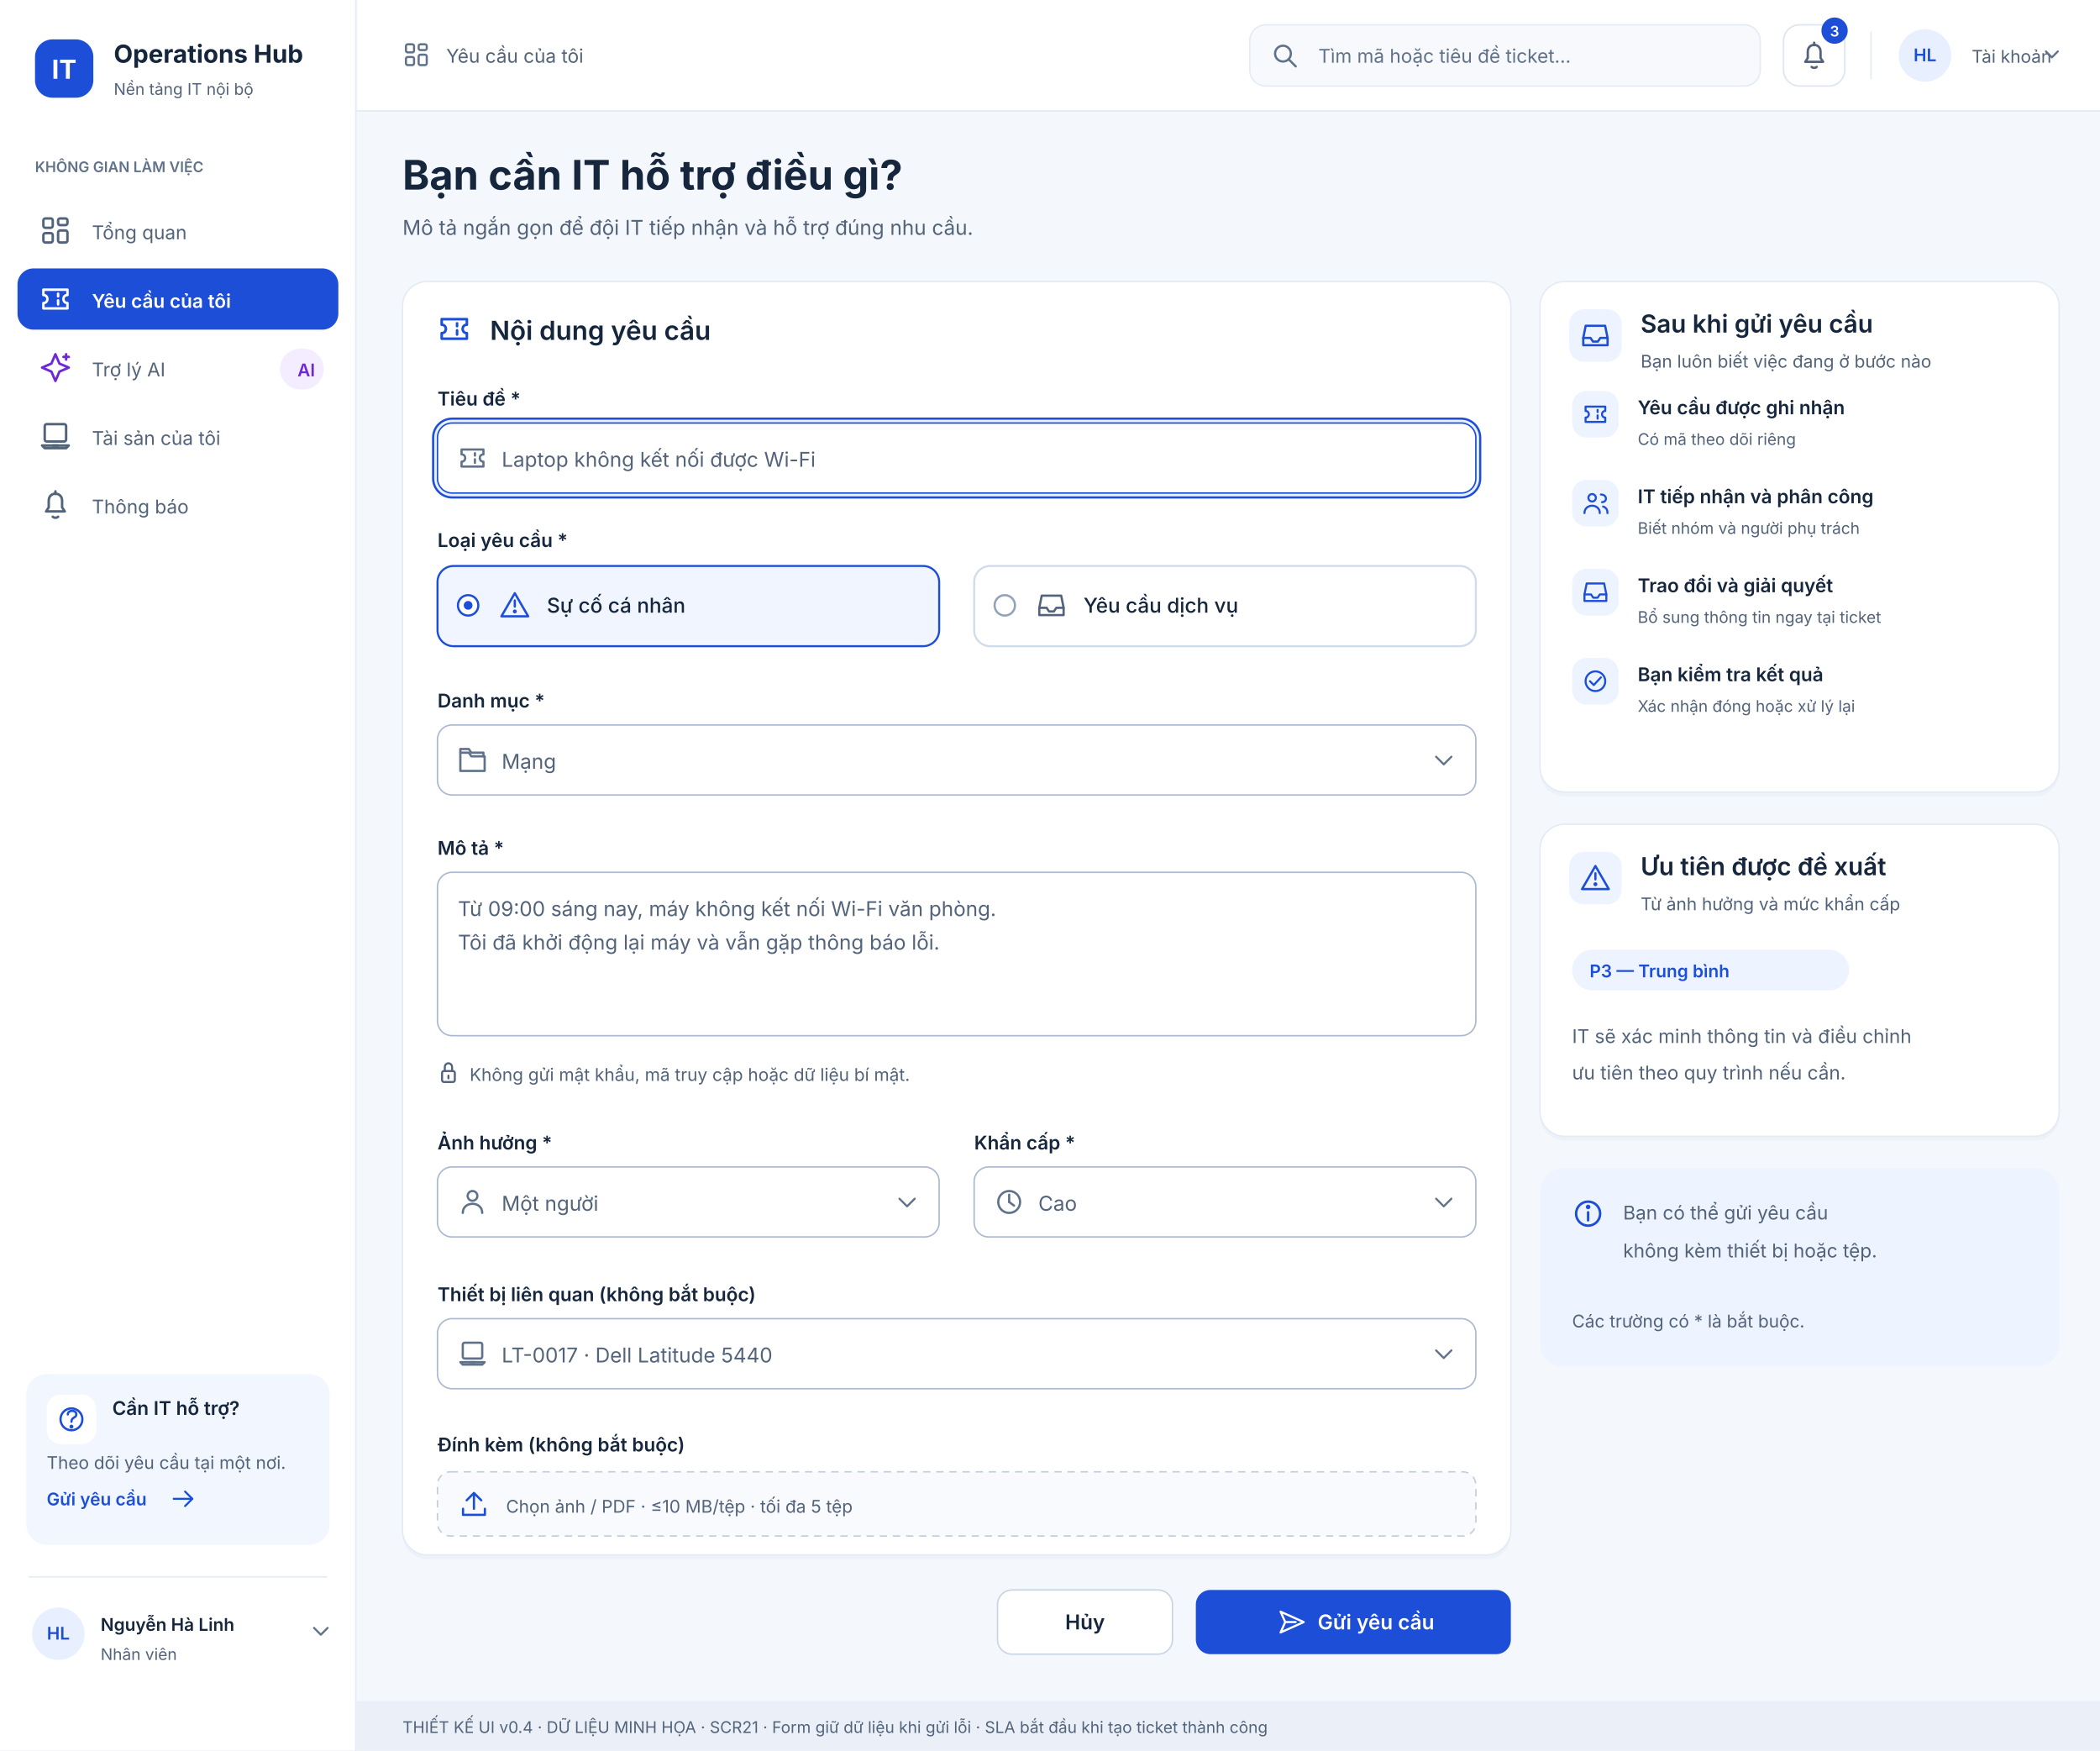
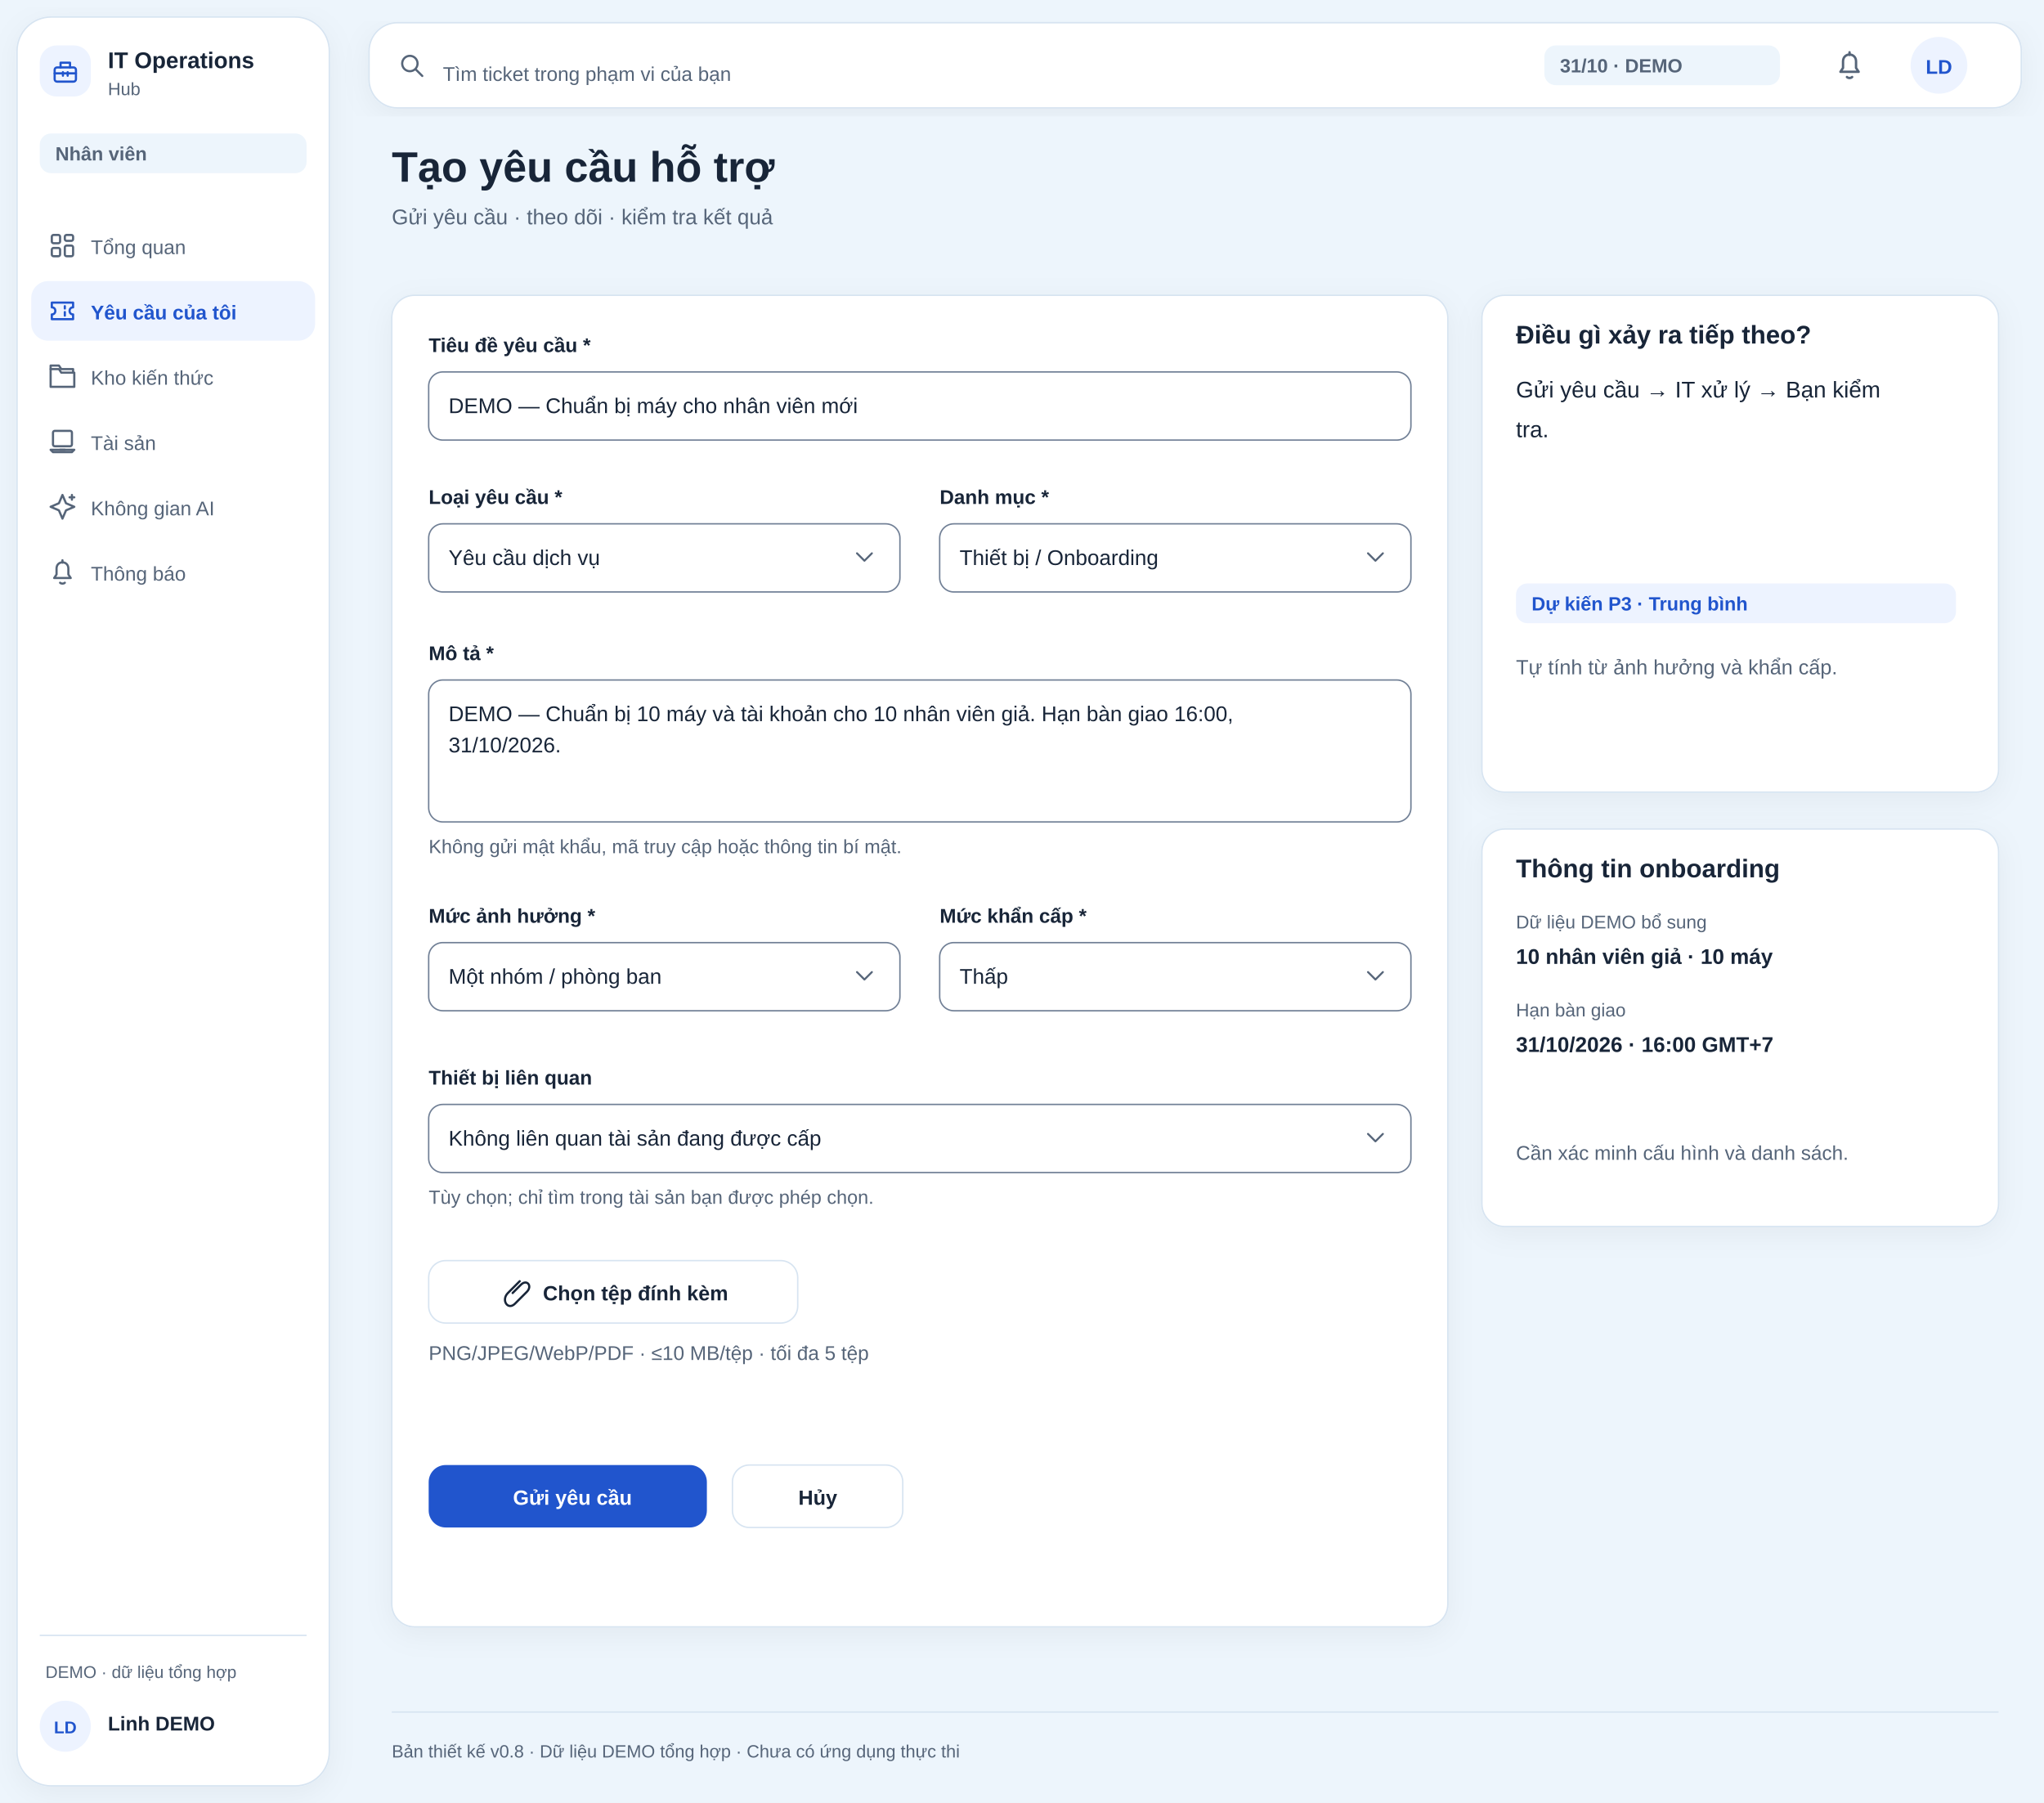
- <svg xmlns="http://www.w3.org/2000/svg" width="1440" height="1200" viewBox="0 0 1440 1200" role="img" aria-labelledby="title desc" data-figure-id="FIG-UI04" data-design-status="design-draft">
-   <style>text{font-family:Inter,Segoe UI,Arial,sans-serif}</style>
-   <rect x="0" y="0" width="1440" height="1200" rx="0" fill="#F4F7FC" />
-   <rect x="0" y="0" width="244" height="1200" rx="0" fill="white" />
-   <line x1="244" y1="0" x2="244" y2="1200" stroke="#E5ECF5" stroke-width="1" stroke-linecap="round" />
-   <rect x="24" y="27" width="40" height="40" rx="12" fill="#1D4ED8" />
-   <text x="44" y="54" font-size="18" fill="white" font-weight="700" text-anchor="middle">IT</text>
-   <text x="78" y="43" font-size="17" fill="#15263D" font-weight="700" text-anchor="start">Operations Hub</text>
-   <text x="78" y="65" font-size="11" fill="#52637A" font-weight="400" text-anchor="start">Nền tảng IT nội bộ</text>
-   <text x="24" y="118" font-size="10" fill="#60728A" font-weight="600" text-anchor="start">KHÔNG GIAN LÀM VIỆC</text>
-   <rect x="29.75" y="149.75" width="6.417" height="6.417" rx="1.375" fill="none" stroke="#52637A" stroke-width="1.696" />
-   <rect x="39.833" y="149.75" width="6.417" height="4.583" rx="1.375" fill="none" stroke="#52637A" stroke-width="1.696" />
-   <rect x="29.75" y="159.833" width="6.417" height="6.417" rx="1.375" fill="none" stroke="#52637A" stroke-width="1.696" />
-   <rect x="39.833" y="158.0" width="6.417" height="8.25" rx="1.375" fill="none" stroke="#52637A" stroke-width="1.696" />
-   <text x="63" y="164" font-size="13" fill="#52637A" font-weight="400" text-anchor="start">Tổng quan</text>
-   <rect x="12" y="184" width="220" height="42" rx="11" fill="#1D4ED8" />
-   <path d="M 29.75 198.583 L 46.25 198.583 L 46.25 202.25 C 42.583 202.25 42.583 207.75 46.25 207.75 L 46.25 211.417 L 29.75 211.417 L 29.75 207.75 C 33.417 207.75 33.417 202.25 29.75 202.25 Z" fill="none" stroke="white" stroke-width="1.696" stroke-linecap="round" stroke-linejoin="round" />
-   <line x1="39.833" y1="201.333" x2="39.833" y2="203.167" stroke="white" stroke-width="1.696" stroke-linecap="round" />
-   <line x1="39.833" y1="205.917" x2="39.833" y2="208.667" stroke="white" stroke-width="1.696" stroke-linecap="round" />
-   <text x="63" y="211" font-size="13" fill="white" font-weight="600" text-anchor="start">Yêu cầu của tôi</text>
-   <path d="M 38.0 242.833 L 40.75 249.25 L 47.167 252.0 L 40.75 254.75 L 38.0 261.167 L 35.25 254.75 L 28.833 252.0 L 35.25 249.25 Z" fill="none" stroke="#6D28D9" stroke-width="1.696" stroke-linecap="round" stroke-linejoin="round" />
-   <line x1="45.333" y1="242.833" x2="45.333" y2="246.5" stroke="#6D28D9" stroke-width="1.696" stroke-linecap="round" />
-   <line x1="43.5" y1="244.667" x2="47.167" y2="244.667" stroke="#6D28D9" stroke-width="1.696" stroke-linecap="round" />
-   <text x="63" y="258" font-size="13" fill="#52637A" font-weight="400" text-anchor="start">Trợ lý AI</text>
-   <rect x="192" y="239" width="30" height="28" rx="14" fill="#F3EDFF" />
-   <text x="204" y="258" font-size="12" fill="#6D28D9" font-weight="600" text-anchor="start">AI</text>
-   <rect x="30.667" y="290.75" width="14.667" height="11.917" rx="1.375" fill="none" stroke="#52637A" stroke-width="1.696" />
-   <path d="M 28.833 305.417 L 47.167 305.417 L 45.333 307.25 L 30.667 307.25 Z" fill="none" stroke="#52637A" stroke-width="1.696" stroke-linecap="round" stroke-linejoin="round" />
-   <line x1="36.167" y1="305.417" x2="39.833" y2="305.417" stroke="#52637A" stroke-width="1.696" stroke-linecap="round" />
-   <text x="63" y="305" font-size="13" fill="#52637A" font-weight="400" text-anchor="start">Tài sản của tôi</text>
-   <path d="M 31.583 350.583 L 44.417 350.583 L 42.583 347.833 L 42.583 343.25 C 42.583 336.833 33.417 336.833 33.417 343.25 L 33.417 347.833 Z" fill="none" stroke="#52637A" stroke-width="1.696" stroke-linecap="round" stroke-linejoin="round" />
-   <path d="M 36.167 354.25 C 37.083 355.167 38.917 355.167 39.833 354.25" fill="none" stroke="#52637A" stroke-width="1.696" stroke-linecap="round" stroke-linejoin="round" />
-   <line x1="38.0" y1="336.833" x2="38.0" y2="338.667" stroke="#52637A" stroke-width="1.696" stroke-linecap="round" />
-   <text x="63" y="352" font-size="13" fill="#52637A" font-weight="400" text-anchor="start">Thông báo</text>
-   <rect x="18" y="942" width="208" height="117" rx="14" fill="#F2F6FF" />
-   <rect x="32" y="956" width="34" height="34" rx="10" fill="white" />
-   <circle cx="49.0" cy="973.0" r="7.5" fill="none" stroke="#1D4ED8" stroke-width="1.542" />
-   <path d="M 46.5 969.667 C 46.5 966.333 52.333 966.333 52.333 969.667 C 52.333 972.167 49.0 971.333 49.0 974.667" fill="none" stroke="#1D4ED8" stroke-width="1.542" stroke-linecap="round" stroke-linejoin="round" />
-   <circle cx="49.0" cy="978.0" r="0.583" fill="#1D4ED8" stroke="#1D4ED8" stroke-width="1.542" />
-   <text x="77" y="970" font-size="13" fill="#15263D" font-weight="600" text-anchor="start">Cần IT hỗ trợ?</text>
-   <text x="32" y="1007" font-size="12" fill="#52637A" font-weight="400" text-anchor="start">Theo dõi yêu cầu tại một nơi.</text>
-   <text x="32" y="1032" font-size="12" fill="#1D4ED8" font-weight="600" text-anchor="start">Gửi yêu cầu</text>
-   <path d="M 126.917 1022.542 L 131.875 1027.5 L 126.917 1032.458" fill="none" stroke="#1D4ED8" stroke-width="1.4" stroke-linecap="round" stroke-linejoin="round" />
-   <line x1="119.125" y1="1027.5" x2="131.875" y2="1027.5" stroke="#1D4ED8" stroke-width="1.4" stroke-linecap="round" />
-   <line x1="20" y1="1081" x2="224" y2="1081" stroke="#E4EBF4" stroke-width="1" stroke-linecap="round" />
-   <circle cx="40.0" cy="1120.0" r="18.0" fill="#E8F0FF" />
-   <text x="40.0" y="1124.0" font-size="12" fill="#1D4ED8" font-weight="600" text-anchor="middle">HL</text>
-   <text x="69" y="1118" font-size="12" fill="#15263D" font-weight="600" text-anchor="start">Nguyễn Hà Linh</text>
-   <text x="69" y="1138" font-size="11" fill="#52637A" font-weight="400" text-anchor="start">Nhân viên</text>
-   <path d="M 215.333 1116.0 L 220.0 1120.667 L 224.667 1116.0" fill="none" stroke="#60728A" stroke-width="1.4" stroke-linecap="round" stroke-linejoin="round" />
-   <rect x="245" y="0" width="1195" height="76" rx="0" fill="white" />
-   <line x1="244" y1="76" x2="1440" y2="76" stroke="#E4EBF4" stroke-width="1" stroke-linecap="round" />
-   <rect x="278.375" y="30.375" width="5.542" height="5.542" rx="1.188" fill="none" stroke="#60728A" stroke-width="1.465" />
-   <rect x="287.083" y="30.375" width="5.542" height="3.958" rx="1.188" fill="none" stroke="#60728A" stroke-width="1.465" />
-   <rect x="278.375" y="39.083" width="5.542" height="5.542" rx="1.188" fill="none" stroke="#60728A" stroke-width="1.465" />
-   <rect x="287.083" y="37.5" width="5.542" height="7.125" rx="1.188" fill="none" stroke="#60728A" stroke-width="1.465" />
-   <text x="306" y="43" font-size="13" fill="#52637A" font-weight="400" text-anchor="start">Yêu cầu của tôi</text>
-   <rect x="857" y="17" width="350" height="42" rx="11" fill="#F7F9FD" stroke="#E4EBF4" stroke-width="1" />
-   <circle cx="879.75" cy="36.75" r="5.417" fill="none" stroke="#60728A" stroke-width="1.542" />
-   <line x1="883.917" y1="40.917" x2="888.5" y2="45.5" stroke="#60728A" stroke-width="1.542" stroke-linecap="round" />
-   <text x="904" y="43" font-size="13" fill="#60728A" font-weight="400" text-anchor="start">Tìm mã hoặc tiêu đề ticket…</text>
-   <rect x="1223" y="17" width="42" height="42" rx="11" fill="white" stroke="#DCE5F0" stroke-width="1" />
-   <path d="M 1237.875 42.375 L 1250.125 42.375 L 1248.375 39.75 L 1248.375 35.375 C 1248.375 29.25 1239.625 29.25 1239.625 35.375 L 1239.625 39.75 Z" fill="none" stroke="#52637A" stroke-width="1.619" stroke-linecap="round" stroke-linejoin="round" />
-   <path d="M 1242.25 45.875 C 1243.125 46.75 1244.875 46.75 1245.75 45.875" fill="none" stroke="#52637A" stroke-width="1.619" stroke-linecap="round" stroke-linejoin="round" />
-   <line x1="1244.0" y1="29.25" x2="1244.0" y2="31.0" stroke="#52637A" stroke-width="1.619" stroke-linecap="round" />
-   <circle cx="1258" cy="21" r="9" fill="#1D4ED8" />
-   <text x="1258" y="25" font-size="10" fill="white" font-weight="600" text-anchor="middle">3</text>
-   <line x1="1283" y1="22" x2="1283" y2="54" stroke="#E4EBF4" stroke-width="1" stroke-linecap="round" />
-   <circle cx="1320.0" cy="38.0" r="18.0" fill="#E8F0FF" />
-   <text x="1320.0" y="42.0" font-size="12" fill="#1D4ED8" font-weight="600" text-anchor="middle">HL</text>
-   <text x="1352" y="43" font-size="12" fill="#52637A" font-weight="400" text-anchor="start">Tài khoản</text>
-   <path d="M 1402.917 35.25 L 1407.0 39.333 L 1411.083 35.25" fill="none" stroke="#60728A" stroke-width="1.4" stroke-linecap="round" stroke-linejoin="round" />
-   <text x="276" y="130" font-size="28" fill="#15263D" font-weight="700" text-anchor="start">Bạn cần IT hỗ trợ điều gì?</text>
-   <text x="276" y="161" font-size="14" fill="#52637A" font-weight="400" text-anchor="start">Mô tả ngắn gọn để đội IT tiếp nhận và hỗ trợ đúng nhu cầu.</text>
-   <rect x="276" y="196" width="760" height="873" rx="17" fill="#EAF0F8" opacity="0.65" />
-   <rect x="276" y="193" width="760" height="873" rx="17" fill="white" stroke="#E4EBF4" stroke-width="1" />
-   <path d="M 302.875 218.792 L 320.125 218.792 L 320.125 222.625 C 316.292 222.625 316.292 228.375 320.125 228.375 L 320.125 232.208 L 302.875 232.208 L 302.875 228.375 C 306.708 228.375 306.708 222.625 302.875 222.625 Z" fill="none" stroke="#1D4ED8" stroke-width="1.773" stroke-linecap="round" stroke-linejoin="round" />
-   <line x1="313.417" y1="221.667" x2="313.417" y2="223.583" stroke="#1D4ED8" stroke-width="1.773" stroke-linecap="round" />
-   <line x1="313.417" y1="226.458" x2="313.417" y2="229.333" stroke="#1D4ED8" stroke-width="1.773" stroke-linecap="round" />
-   <text x="336" y="233" font-size="18" fill="#15263D" font-weight="600" text-anchor="start">Nội dung yêu cầu</text>
-   <text x="300" y="278" font-size="13" fill="#15263D" font-weight="600" text-anchor="start">Tiêu đề *</text>
-   <rect x="297" y="287" width="718" height="54" rx="13" fill="#E9F0FF" stroke="#1D4ED8" stroke-width="1.5" />
-   <rect x="300" y="290" width="712" height="48" rx="10" fill="white" stroke="#1D4ED8" stroke-width="1" />
-   <path d="M 316.5 308.167 L 331.5 308.167 L 331.5 311.5 C 328.167 311.5 328.167 316.5 331.5 316.5 L 331.5 319.833 L 316.5 319.833 L 316.5 316.5 C 319.833 316.5 319.833 311.5 316.5 311.5 Z" fill="none" stroke="#60728A" stroke-width="1.542" stroke-linecap="round" stroke-linejoin="round" />
-   <line x1="325.667" y1="310.667" x2="325.667" y2="312.333" stroke="#60728A" stroke-width="1.542" stroke-linecap="round" />
-   <line x1="325.667" y1="314.833" x2="325.667" y2="317.333" stroke="#60728A" stroke-width="1.542" stroke-linecap="round" />
-   <text x="344" y="320" font-size="14" fill="#52637A" font-weight="400" text-anchor="start">Laptop không kết nối được Wi-Fi</text>
-   <text x="300" y="375" font-size="13" fill="#15263D" font-weight="600" text-anchor="start">Loại yêu cầu *</text>
-   <rect x="300" y="388" width="344" height="55" rx="11" fill="#F1F5FF" stroke="#1D4ED8" stroke-width="1.4" />
-   <circle cx="321" cy="415" r="7" fill="white" stroke="#1D4ED8" stroke-width="1.5" />
-   <circle cx="321" cy="415" r="3" fill="#1D4ED8" />
-   <path d="M 353.0 406.667 L 362.167 422.5 L 343.833 422.5 Z" fill="none" stroke="#1D4ED8" stroke-width="1.542" stroke-linecap="round" stroke-linejoin="round" />
-   <line x1="353.0" y1="411.667" x2="353.0" y2="415.833" stroke="#1D4ED8" stroke-width="1.542" stroke-linecap="round" />
-   <circle cx="353.0" cy="419.167" r="0.583" fill="#1D4ED8" stroke="#1D4ED8" stroke-width="1.542" />
-   <text x="375" y="420" font-size="14" fill="#15263D" font-weight="500" text-anchor="start">Sự cố cá nhân</text>
-   <rect x="668" y="388" width="344" height="55" rx="11" fill="white" stroke="#D1DCEB" stroke-width="1.4" />
-   <circle cx="689" cy="415" r="7" fill="white" stroke="#91A2B9" stroke-width="1.5" />
-   <path d="M 714.333 408.333 L 727.667 408.333 L 729.333 416.667 L 729.333 421.667 L 712.667 421.667 L 712.667 416.667 Z" fill="none" stroke="#52637A" stroke-width="1.542" stroke-linecap="round" stroke-linejoin="round" />
-   <path d="M 712.667 416.667 L 717.667 416.667 L 719.333 419.167 L 722.667 419.167 L 724.333 416.667 L 729.333 416.667" fill="none" stroke="#52637A" stroke-width="1.542" stroke-linecap="round" stroke-linejoin="round" />
-   <text x="743" y="420" font-size="14" fill="#15263D" font-weight="500" text-anchor="start">Yêu cầu dịch vụ</text>
-   <text x="300" y="485" font-size="13" fill="#15263D" font-weight="600" text-anchor="start">Danh mục *</text>
-   <rect x="300" y="497" width="712" height="48" rx="10" fill="white" stroke="#ABBAD0" stroke-width="1" />
-   <path d="M 315.667 516.0 L 321.5 516.0 L 323.167 518.5 L 332.333 518.5 L 332.333 528.5 L 315.667 528.5 Z" fill="none" stroke="#60728A" stroke-width="1.542" stroke-linecap="round" stroke-linejoin="round" />
-   <path d="M 315.667 516.0 L 315.667 513.5 L 321.5 513.5 L 323.167 516.0 L 331.5 516.0 L 331.5 518.5" fill="none" stroke="#60728A" stroke-width="1.542" stroke-linecap="round" stroke-linejoin="round" />
-   <text x="344" y="527" font-size="14" fill="#52637A" font-weight="400" text-anchor="start">Mạng</text>
-   <path d="M 984.75 518.75 L 990.0 524.0 L 995.25 518.75" fill="none" stroke="#60728A" stroke-width="1.4" stroke-linecap="round" stroke-linejoin="round" />
-   <text x="300" y="586" font-size="13" fill="#15263D" font-weight="600" text-anchor="start">Mô tả *</text>
-   <rect x="300" y="598" width="712" height="112" rx="10" fill="white" stroke="#ABBAD0" stroke-width="1" />
-   <text x="314" y="628" font-size="14" fill="#52637A" font-weight="400" text-anchor="start">Từ 09:00 sáng nay, máy không kết nối Wi-Fi văn phòng.</text>
-   <text x="314" y="651" font-size="14" fill="#52637A" font-weight="400" text-anchor="start">Tôi đã khởi động lại máy và vẫn gặp thông báo lỗi.</text>
-   <rect x="303.125" y="734.25" width="8.75" height="7.5" rx="1.25" fill="none" stroke="#52637A" stroke-width="1.4" />
-   <path d="M 305.0 734.25 L 305.0 731.75 C 305.0 728.0 310.0 728.0 310.0 731.75 L 310.0 734.25" fill="none" stroke="#52637A" stroke-width="1.4" stroke-linecap="round" stroke-linejoin="round" />
-   <line x1="307.5" y1="737.375" x2="307.5" y2="739.25" stroke="#52637A" stroke-width="1.4" stroke-linecap="round" />
-   <text x="322" y="741" font-size="12" fill="#52637A" font-weight="400" text-anchor="start">Không gửi mật khẩu, mã truy cập hoặc dữ liệu bí mật.</text>
-   <text x="300" y="788" font-size="13" fill="#15263D" font-weight="600" text-anchor="start">Ảnh hưởng *</text>
-   <rect x="300" y="800" width="344" height="48" rx="10" fill="white" stroke="#ABBAD0" stroke-width="1" />
-   <circle cx="324.0" cy="819.833" r="3.333" fill="none" stroke="#60728A" stroke-width="1.542" />
-   <path d="M 317.333 831.5 C 317.333 823.167 330.667 823.167 330.667 831.5" fill="none" stroke="#60728A" stroke-width="1.542" stroke-linecap="round" stroke-linejoin="round" />
-   <text x="344" y="830" font-size="14" fill="#52637A" font-weight="400" text-anchor="start">Một người</text>
-   <path d="M 616.75 821.75 L 622.0 827.0 L 627.25 821.75" fill="none" stroke="#60728A" stroke-width="1.4" stroke-linecap="round" stroke-linejoin="round" />
-   <text x="668" y="788" font-size="13" fill="#15263D" font-weight="600" text-anchor="start">Khẩn cấp *</text>
-   <rect x="668" y="800" width="344" height="48" rx="10" fill="white" stroke="#ABBAD0" stroke-width="1" />
-   <circle cx="692.0" cy="824.0" r="7.5" fill="none" stroke="#60728A" stroke-width="1.542" />
-   <line x1="692.0" y1="819.0" x2="692.0" y2="824.0" stroke="#60728A" stroke-width="1.542" stroke-linecap="round" />
-   <line x1="692.0" y1="824.0" x2="695.333" y2="826.5" stroke="#60728A" stroke-width="1.542" stroke-linecap="round" />
-   <text x="712" y="830" font-size="14" fill="#52637A" font-weight="400" text-anchor="start">Cao</text>
-   <path d="M 984.75 821.75 L 990.0 827.0 L 995.25 821.75" fill="none" stroke="#60728A" stroke-width="1.4" stroke-linecap="round" stroke-linejoin="round" />
-   <text x="300" y="892" font-size="13" fill="#15263D" font-weight="600" text-anchor="start">Thiết bị liên quan (không bắt buộc)</text>
-   <rect x="300" y="904" width="712" height="48" rx="10" fill="white" stroke="#ABBAD0" stroke-width="1" />
-   <rect x="317.333" y="920.5" width="13.333" height="10.833" rx="1.25" fill="none" stroke="#60728A" stroke-width="1.542" />
-   <path d="M 315.667 933.833 L 332.333 933.833 L 330.667 935.5 L 317.333 935.5 Z" fill="none" stroke="#60728A" stroke-width="1.542" stroke-linecap="round" stroke-linejoin="round" />
-   <line x1="322.333" y1="933.833" x2="325.667" y2="933.833" stroke="#60728A" stroke-width="1.542" stroke-linecap="round" />
-   <text x="344" y="934" font-size="14" fill="#52637A" font-weight="400" text-anchor="start">LT-0017 · Dell Latitude 5440</text>
-   <path d="M 984.75 925.75 L 990.0 931.0 L 995.25 925.75" fill="none" stroke="#60728A" stroke-width="1.4" stroke-linecap="round" stroke-linejoin="round" />
-   <text x="300" y="995" font-size="13" fill="#15263D" font-weight="600" text-anchor="start">Đính kèm (không bắt buộc)</text>
-   <rect x="300" y="1009" width="712" height="44" rx="9" fill="#F8FAFD" stroke="#C1CEDF" stroke-width="1" stroke-dasharray="5 4" />
-   <path d="M 320.0 1028.5 L 325.0 1023.5 L 330.0 1028.5 M 325.0 1023.5 L 325.0 1034.333 M 317.5 1034.333 L 317.5 1038.5 L 332.5 1038.5 L 332.5 1034.333" fill="none" stroke="#1D4ED8" stroke-width="1.542" stroke-linecap="round" stroke-linejoin="round" />
-   <text x="347" y="1037" font-size="12" fill="#52637A" font-weight="400" text-anchor="start">Chọn ảnh / PDF · ≤10 MB/tệp · tối đa 5 tệp</text>
-   <rect x="1056" y="196" width="356" height="350" rx="17" fill="#EAF0F8" opacity="0.65" />
-   <rect x="1056" y="193" width="356" height="350" rx="17" fill="white" stroke="#E4EBF4" stroke-width="1" />
-   <rect x="1076" y="212" width="36" height="36" rx="10" fill="#EEF4FF" />
-   <path d="M 1087.333 223.333 L 1100.667 223.333 L 1102.333 231.667 L 1102.333 236.667 L 1085.667 236.667 L 1085.667 231.667 Z" fill="none" stroke="#1D4ED8" stroke-width="1.542" stroke-linecap="round" stroke-linejoin="round" />
-   <path d="M 1085.667 231.667 L 1090.667 231.667 L 1092.333 234.167 L 1095.667 234.167 L 1097.333 231.667 L 1102.333 231.667" fill="none" stroke="#1D4ED8" stroke-width="1.542" stroke-linecap="round" stroke-linejoin="round" />
-   <text x="1125" y="228" font-size="17" fill="#15263D" font-weight="600" text-anchor="start">Sau khi gửi yêu cầu</text>
-   <text x="1125" y="252" font-size="12" fill="#52637A" font-weight="400" text-anchor="start">Bạn luôn biết việc đang ở bước nào</text>
-   <rect x="1078" y="268" width="32" height="32" rx="10" fill="#EEF4FF" />
-   <path d="M 1087.25 278.75 L 1100.75 278.75 L 1100.75 281.75 C 1097.75 281.75 1097.75 286.25 1100.75 286.25 L 1100.75 289.25 L 1087.25 289.25 L 1087.25 286.25 C 1090.25 286.25 1090.25 281.75 1087.25 281.75 Z" fill="none" stroke="#1D4ED8" stroke-width="1.4" stroke-linecap="round" stroke-linejoin="round" />
-   <line x1="1095.5" y1="281.0" x2="1095.5" y2="282.5" stroke="#1D4ED8" stroke-width="1.4" stroke-linecap="round" />
-   <line x1="1095.5" y1="284.75" x2="1095.5" y2="287.0" stroke="#1D4ED8" stroke-width="1.4" stroke-linecap="round" />
-   <text x="1123" y="284" font-size="13" fill="#15263D" font-weight="600" text-anchor="start">Yêu cầu được ghi nhận</text>
-   <text x="1123" y="305" font-size="11" fill="#52637A" font-weight="400" text-anchor="start">Có mã theo dõi riêng</text>
-   <rect x="1078" y="329" width="32" height="32" rx="10" fill="#EEF4FF" />
-   <circle cx="1091.75" cy="341.25" r="2.55" fill="none" stroke="#1D4ED8" stroke-width="1.4" />
-   <path d="M 1086.5 351.75 C 1086.5 345.0 1097.0 345.0 1097.0 351.75" fill="none" stroke="#1D4ED8" stroke-width="1.4" stroke-linecap="round" stroke-linejoin="round" />
-   <path d="M 1097.75 339.0 C 1102.25 339.0 1102.25 344.25 1098.5 344.25" fill="none" stroke="#1D4ED8" stroke-width="1.4" stroke-linecap="round" stroke-linejoin="round" />
-   <path d="M 1099.25 347.25 C 1101.5 348.0 1102.25 349.5 1102.25 351.75" fill="none" stroke="#1D4ED8" stroke-width="1.4" stroke-linecap="round" stroke-linejoin="round" />
-   <text x="1123" y="345" font-size="13" fill="#15263D" font-weight="600" text-anchor="start">IT tiếp nhận và phân công</text>
-   <text x="1123" y="366" font-size="11" fill="#52637A" font-weight="400" text-anchor="start">Biết nhóm và người phụ trách</text>
-   <rect x="1078" y="390" width="32" height="32" rx="10" fill="#EEF4FF" />
-   <path d="M 1088.0 400.0 L 1100.0 400.0 L 1101.5 407.5 L 1101.5 412.0 L 1086.5 412.0 L 1086.5 407.5 Z" fill="none" stroke="#1D4ED8" stroke-width="1.4" stroke-linecap="round" stroke-linejoin="round" />
-   <path d="M 1086.5 407.5 L 1091.0 407.5 L 1092.5 409.75 L 1095.5 409.75 L 1097.0 407.5 L 1101.5 407.5" fill="none" stroke="#1D4ED8" stroke-width="1.4" stroke-linecap="round" stroke-linejoin="round" />
-   <text x="1123" y="406" font-size="13" fill="#15263D" font-weight="600" text-anchor="start">Trao đổi và giải quyết</text>
-   <text x="1123" y="427" font-size="11" fill="#52637A" font-weight="400" text-anchor="start">Bổ sung thông tin ngay tại ticket</text>
-   <rect x="1078" y="451" width="32" height="32" rx="10" fill="#EEF4FF" />
-   <circle cx="1094.0" cy="467.0" r="6.75" fill="none" stroke="#1D4ED8" stroke-width="1.4" />
-   <path d="M 1090.25 467.0 L 1092.875 469.625 L 1097.75 464.375" fill="none" stroke="#1D4ED8" stroke-width="1.4" stroke-linecap="round" stroke-linejoin="round" />
-   <text x="1123" y="467" font-size="13" fill="#15263D" font-weight="600" text-anchor="start">Bạn kiểm tra kết quả</text>
-   <text x="1123" y="488" font-size="11" fill="#52637A" font-weight="400" text-anchor="start">Xác nhận đóng hoặc xử lý lại</text>
-   <rect x="1056" y="568" width="356" height="214" rx="17" fill="#EAF0F8" opacity="0.65" />
-   <rect x="1056" y="565" width="356" height="214" rx="17" fill="white" stroke="#E4EBF4" stroke-width="1" />
-   <rect x="1076" y="584" width="36" height="36" rx="10" fill="#EEF4FF" />
-   <path d="M 1094.0 593.667 L 1103.167 609.5 L 1084.833 609.5 Z" fill="none" stroke="#1D4ED8" stroke-width="1.542" stroke-linecap="round" stroke-linejoin="round" />
-   <line x1="1094.0" y1="598.667" x2="1094.0" y2="602.833" stroke="#1D4ED8" stroke-width="1.542" stroke-linecap="round" />
-   <circle cx="1094.0" cy="606.167" r="0.583" fill="#1D4ED8" stroke="#1D4ED8" stroke-width="1.542" />
-   <text x="1125" y="600" font-size="17" fill="#15263D" font-weight="600" text-anchor="start">Ưu tiên được đề xuất</text>
-   <text x="1125" y="624" font-size="12" fill="#52637A" font-weight="400" text-anchor="start">Từ ảnh hưởng và mức khẩn cấp</text>
-   <rect x="1078" y="651" width="190" height="28" rx="14" fill="#EEF4FF" />
-   <text x="1090" y="670" font-size="12" fill="#1D4ED8" font-weight="600" text-anchor="start">P3 — Trung bình</text>
-   <text x="1078" y="715" font-size="13" fill="#52637A" font-weight="400" text-anchor="start">IT sẽ xác minh thông tin và điều chỉnh</text>
-   <text x="1078" y="740" font-size="13" fill="#52637A" font-weight="400" text-anchor="start">ưu tiên theo quy trình nếu cần.</text>
-   <rect x="1056" y="801" width="356" height="136" rx="16" fill="#EDF3FF" />
-   <circle cx="1089.0" cy="832.0" r="8.25" fill="none" stroke="#1D4ED8" stroke-width="1.696" />
-   <circle cx="1089.0" cy="827.417" r="0.733" fill="#1D4ED8" stroke="#1D4ED8" stroke-width="1.696" />
-   <line x1="1089.0" y1="831.083" x2="1089.0" y2="836.583" stroke="#1D4ED8" stroke-width="1.696" stroke-linecap="round" />
-   <text x="1113" y="836" font-size="13" fill="#52637A" font-weight="400" text-anchor="start">Bạn có thể gửi yêu cầu</text>
-   <text x="1113" y="862" font-size="13" fill="#52637A" font-weight="400" text-anchor="start">không kèm thiết bị hoặc tệp.</text>
-   <text x="1078" y="910" font-size="12" fill="#52637A" font-weight="400" text-anchor="start">Các trường có * là bắt buộc.</text>
-   <rect x="684" y="1090" width="120" height="44" rx="10" fill="white" stroke="#CAD5E4" stroke-width="1" />
-   <text x="744.0" y="1117.0" font-size="14" fill="#15263D" font-weight="600" text-anchor="middle">Hủy</text>
-   <rect x="820" y="1090" width="216" height="44" rx="10" fill="#1D4ED8" />
-   <path d="M 878.133 1104.875 L 893.967 1112.0 L 878.133 1119.125 L 881.3 1112.0 Z" fill="none" stroke="white" stroke-width="1.465" stroke-linecap="round" stroke-linejoin="round" />
-   <line x1="881.3" y1="1112.0" x2="888.425" y2="1112.0" stroke="white" stroke-width="1.465" stroke-linecap="round" />
-   <text x="903.55" y="1117.0" font-size="14" fill="white" font-weight="600" text-anchor="start">Gửi yêu cầu</text>
-   <rect x="244" y="1166" width="1196" height="34" rx="0" fill="#EBF0F8" />
-   <text x="276" y="1188" font-size="11" fill="#52637A" font-weight="400" text-anchor="start">THIẾT KẾ UI v0.4 · DỮ LIỆU MINH HỌA · SCR21 · Form giữ dữ liệu khi gửi lỗi · SLA bắt đầu khi tạo ticket thành công</text>
+ <svg xmlns="http://www.w3.org/2000/svg" width="1440" height="1270" viewBox="0 0 1440 1270" role="img" aria-labelledby="title desc">
+   <defs>
+     <filter id="soft">
+       <feDropShadow dx="0" dy="5" stdDeviation="10" flood-color="#182538" flood-opacity=".05" />
+     </filter>
+   </defs>
+   <g font-family="Segoe UI,Arial,sans-serif">
+     <rect x="0" y="0" width="1440" height="1270" rx="0" fill="#EDF5FC" stroke="none" stroke-width="1" />
+     <rect x="12" y="12" width="220" height="1246" rx="24" fill="#FFFFFF" stroke="#D7E4F1" stroke-width="1" filter="url(#soft)" />
+     <rect x="28" y="32" width="36" height="36" rx="12" fill="#EDF3FF" stroke="none" stroke-width="1" />
+     <g transform="translate(36 40) scale(0.8333333)" color="#2155CD">
+       <rect x="3.0" y="9.0" width="18.0" height="12.0" rx="2.0" fill="none" stroke="currentColor" stroke-width="1.85" />
+       <path d="M 8.0 9.0 L 8.0 5.0 L 16.0 5.0 L 16.0 9.0" fill="none" stroke="currentColor" stroke-width="1.85" stroke-linecap="round" stroke-linejoin="round" />
+       <line x1="3.0" y1="14.0" x2="21.0" y2="14.0" stroke="currentColor" stroke-width="1.85" stroke-linecap="round" />
+       <line x1="10.0" y1="13.0" x2="10.0" y2="16.0" stroke="currentColor" stroke-width="1.85" stroke-linecap="round" />
+       <line x1="14.0" y1="13.0" x2="14.0" y2="16.0" stroke="currentColor" stroke-width="1.85" stroke-linecap="round" />
+     </g>
+     <text x="76" y="48" font-size="16" fill="#182538" font-weight="700" text-anchor="start" data-max-width="144">IT Operations</text>
+     <text x="76" y="67" font-size="12.5" fill="#566579" font-weight="500" text-anchor="start" data-max-width="144">Hub</text>
+     <rect x="28" y="94" width="188" height="28" rx="8" fill="#EDF5FC" stroke="none" stroke-width="1" />
+     <text x="39" y="113" font-size="13.5" fill="#566579" font-weight="600" text-anchor="start" data-max-width="166">Nhân viên</text>
+     <g transform="translate(34 163) scale(0.8333333)" color="#566579">
+       <rect x="3.0" y="3.0" width="7.0" height="7.0" rx="1.5" fill="none" stroke="currentColor" stroke-width="1.85" />
+       <rect x="14.0" y="3.0" width="7.0" height="5.0" rx="1.5" fill="none" stroke="currentColor" stroke-width="1.85" />
+       <rect x="3.0" y="14.0" width="7.0" height="7.0" rx="1.5" fill="none" stroke="currentColor" stroke-width="1.85" />
+       <rect x="14.0" y="12.0" width="7.0" height="9.0" rx="1.5" fill="none" stroke="currentColor" stroke-width="1.85" />
+     </g>
+     <text x="64" y="179" font-size="14" fill="#566579" font-weight="500" text-anchor="start" data-max-width="150">Tổng quan</text>
+     <rect x="22" y="198" width="200" height="42" rx="12" fill="#EDF3FF" stroke="none" stroke-width="1" />
+     <g transform="translate(34 209) scale(0.8333333)" color="#2155CD">
+       <path d="M 3.0 5.0 L 21.0 5.0 L 21.0 9.0 C 17.0 9.0 17.0 15.0 21.0 15.0 L 21.0 19.0 L 3.0 19.0 L 3.0 15.0 C 7.0 15.0 7.0 9.0 3.0 9.0 Z" fill="none" stroke="currentColor" stroke-width="1.85" stroke-linecap="round" stroke-linejoin="round" />
+       <line x1="14.0" y1="8.0" x2="14.0" y2="10.0" stroke="currentColor" stroke-width="1.85" stroke-linecap="round" />
+       <line x1="14.0" y1="13.0" x2="14.0" y2="16.0" stroke="currentColor" stroke-width="1.85" stroke-linecap="round" />
+     </g>
+     <text x="64" y="225" font-size="14" fill="#2155CD" font-weight="650" text-anchor="start" data-max-width="150">Yêu cầu của tôi</text>
+     <g transform="translate(34 255) scale(0.8333333)" color="#566579">
+       <path d="M 2.0 6.0 L 9.0 6.0 L 11.0 9.0 L 22.0 9.0 L 22.0 21.0 L 2.0 21.0 Z" fill="none" stroke="currentColor" stroke-width="1.85" stroke-linecap="round" stroke-linejoin="round" />
+       <path d="M 2.0 6.0 L 2.0 3.0 L 9.0 3.0 L 11.0 6.0 L 21.0 6.0 L 21.0 9.0" fill="none" stroke="currentColor" stroke-width="1.85" stroke-linecap="round" stroke-linejoin="round" />
+     </g>
+     <text x="64" y="271" font-size="14" fill="#566579" font-weight="500" text-anchor="start" data-max-width="150">Kho kiến thức</text>
+     <g transform="translate(34 301) scale(0.8333333)" color="#566579">
+       <rect x="4.0" y="3.0" width="16.0" height="13.0" rx="1.5" fill="none" stroke="currentColor" stroke-width="1.85" />
+       <path d="M 2.0 19.0 L 22.0 19.0 L 20.0 21.0 L 4.0 21.0 Z" fill="none" stroke="currentColor" stroke-width="1.85" stroke-linecap="round" stroke-linejoin="round" />
+       <line x1="10.0" y1="19.0" x2="14.0" y2="19.0" stroke="currentColor" stroke-width="1.85" stroke-linecap="round" />
+     </g>
+     <text x="64" y="317" font-size="14" fill="#566579" font-weight="500" text-anchor="start" data-max-width="150">Tài sản</text>
+     <g transform="translate(34 347) scale(0.8333333)" color="#566579">
+       <path d="M 12.0 2.0 L 15.0 9.0 L 22.0 12.0 L 15.0 15.0 L 12.0 22.0 L 9.0 15.0 L 2.0 12.0 L 9.0 9.0 Z" fill="none" stroke="currentColor" stroke-width="1.85" stroke-linecap="round" stroke-linejoin="round" />
+       <line x1="20.0" y1="2.0" x2="20.0" y2="6.0" stroke="currentColor" stroke-width="1.85" stroke-linecap="round" />
+       <line x1="18.0" y1="4.0" x2="22.0" y2="4.0" stroke="currentColor" stroke-width="1.85" stroke-linecap="round" />
+     </g>
+     <text x="64" y="363" font-size="14" fill="#566579" font-weight="500" text-anchor="start" data-max-width="150">Không gian AI</text>
+     <g transform="translate(34 393) scale(0.8333333)" color="#566579">
+       <path d="M 5.0 17.0 L 19.0 17.0 L 17.0 14.0 L 17.0 9.0 C 17.0 2.0 7.0 2.0 7.0 9.0 L 7.0 14.0 Z" fill="none" stroke="currentColor" stroke-width="1.85" stroke-linecap="round" stroke-linejoin="round" />
+       <path d="M 10.0 21.0 C 11.0 22.0 13.0 22.0 14.0 21.0" fill="none" stroke="currentColor" stroke-width="1.85" stroke-linecap="round" stroke-linejoin="round" />
+       <line x1="12.0" y1="2.0" x2="12.0" y2="4.0" stroke="currentColor" stroke-width="1.85" stroke-linecap="round" />
+     </g>
+     <text x="64" y="409" font-size="14" fill="#566579" font-weight="500" text-anchor="start" data-max-width="150">Thông báo</text>
+     <path d="M28 1152 L216 1152" stroke="#D7E4F1" stroke-width="1" fill="none" />
+     <text x="32" y="1182" font-size="12" fill="#566579" font-weight="500" text-anchor="start" data-max-width="184">DEMO · dữ liệu tổng hợp</text>
+     <rect x="28" y="1198" width="36" height="36" rx="18" fill="#EDF3FF" stroke="none" stroke-width="1" />
+     <text x="46" y="1221" font-size="12" fill="#2155CD" font-weight="700" text-anchor="middle" data-max-width="30">LD</text>
+     <text x="76" y="1219" font-size="14" fill="#182538" font-weight="650" text-anchor="start" data-max-width="138">Linh DEMO</text>
+     <rect x="260" y="16" width="1164" height="60" rx="20" fill="#FFFFFF" stroke="#D7E4F1" stroke-width="1" filter="url(#soft)" />
+     <g transform="translate(280 36) scale(0.8333333)" color="#566579">
+       <circle cx="10.5" cy="10.5" r="6.5" fill="none" stroke="currentColor" stroke-width="1.85" />
+       <line x1="15.5" y1="15.5" x2="21.0" y2="21.0" stroke="currentColor" stroke-width="1.85" stroke-linecap="round" />
+     </g>
+     <text x="312" y="57" font-size="14" fill="#566579" font-weight="400" text-anchor="start" data-max-width="600">Tìm ticket trong phạm vi của bạn</text>
+     <rect x="1088" y="32" width="166" height="28" rx="8" fill="#EDF5FC" stroke="none" stroke-width="1" />
+     <text x="1099" y="51" font-size="13.5" fill="#566579" font-weight="600" text-anchor="start" data-max-width="144">31/10 · DEMO</text>
+     <g transform="translate(1292 35) scale(0.9166667)" color="#566579">
+       <path d="M 5.0 17.0 L 19.0 17.0 L 17.0 14.0 L 17.0 9.0 C 17.0 2.0 7.0 2.0 7.0 9.0 L 7.0 14.0 Z" fill="none" stroke="currentColor" stroke-width="1.85" stroke-linecap="round" stroke-linejoin="round" />
+       <path d="M 10.0 21.0 C 11.0 22.0 13.0 22.0 14.0 21.0" fill="none" stroke="currentColor" stroke-width="1.85" stroke-linecap="round" stroke-linejoin="round" />
+       <line x1="12.0" y1="2.0" x2="12.0" y2="4.0" stroke="currentColor" stroke-width="1.85" stroke-linecap="round" />
+     </g>
+     <rect x="1346" y="26" width="40" height="40" rx="20" fill="#EDF3FF" stroke="none" stroke-width="1" />
+     <text x="1366" y="52" font-size="14" fill="#2155CD" font-weight="700" text-anchor="middle" data-max-width="30">LD</text>
+     <text x="276" y="128" font-size="30" fill="#182538" font-weight="700" text-anchor="start" data-max-width="830">Tạo yêu cầu hỗ trợ</text>
+     <text x="276" y="158" font-size="15" fill="#566579" font-weight="400" text-anchor="start" data-max-width="800">Gửi yêu cầu · theo dõi · kiểm tra kết quả</text>
+     <rect x="276" y="208" width="744" height="938" rx="16" fill="#FFFFFF" stroke="#D7E4F1" stroke-width="1" filter="url(#soft)" />
+     <text x="302" y="248" font-size="14" fill="#182538" font-weight="600" text-anchor="start" data-max-width="692">Tiêu đề yêu cầu *</text>
+     <rect x="302" y="262" width="692" height="48" rx="10" fill="#FFFFFF" stroke="#718096" stroke-width="1" />
+     <text x="316" y="291" font-size="15" fill="#182538" font-weight="400" text-anchor="start" data-max-width="664">DEMO — Chuẩn bị máy cho nhân viên mới</text>
+     <text x="302" y="355" font-size="14" fill="#182538" font-weight="600" text-anchor="start" data-max-width="332">Loại yêu cầu *</text>
+     <rect x="302" y="369" width="332" height="48" rx="10" fill="#FFFFFF" stroke="#718096" stroke-width="1" />
+     <g transform="translate(600 383) scale(0.75)" color="#566579">
+       <path d="M 5.0 9.0 L 12.0 16.0 L 19.0 9.0" fill="none" stroke="currentColor" stroke-width="1.85" stroke-linecap="round" stroke-linejoin="round" />
+     </g>
+     <text x="316" y="398" font-size="15" fill="#182538" font-weight="400" text-anchor="start" data-max-width="276">Yêu cầu dịch vụ</text>
+     <text x="662" y="355" font-size="14" fill="#182538" font-weight="600" text-anchor="start" data-max-width="332">Danh mục *</text>
+     <rect x="662" y="369" width="332" height="48" rx="10" fill="#FFFFFF" stroke="#718096" stroke-width="1" />
+     <g transform="translate(960 383) scale(0.75)" color="#566579">
+       <path d="M 5.0 9.0 L 12.0 16.0 L 19.0 9.0" fill="none" stroke="currentColor" stroke-width="1.85" stroke-linecap="round" stroke-linejoin="round" />
+     </g>
+     <text x="676" y="398" font-size="15" fill="#182538" font-weight="400" text-anchor="start" data-max-width="276">Thiết bị / Onboarding</text>
+     <text x="302" y="465" font-size="14" fill="#182538" font-weight="600" text-anchor="start" data-max-width="692">Mô tả *</text>
+     <rect x="302" y="479" width="692" height="100" rx="10" fill="#FFFFFF" stroke="#718096" stroke-width="1" />
+     <text x="316" y="508" font-size="15" fill="#182538" font-weight="400" text-anchor="start" data-max-width="664">DEMO — Chuẩn bị 10 máy và tài khoản cho 10 nhân viên giả. Hạn bàn giao 16:00,</text>
+     <text x="316" y="530" font-size="15" fill="#182538" font-weight="400" text-anchor="start" data-max-width="664">31/10/2026.</text>
+     <text x="302" y="601" font-size="13.5" fill="#566579" font-weight="400" text-anchor="start" data-max-width="692">Không gửi mật khẩu, mã truy cập hoặc thông tin bí mật.</text>
+     <text x="302" y="650" font-size="14" fill="#182538" font-weight="600" text-anchor="start" data-max-width="332">Mức ảnh hưởng *</text>
+     <rect x="302" y="664" width="332" height="48" rx="10" fill="#FFFFFF" stroke="#718096" stroke-width="1" />
+     <g transform="translate(600 678) scale(0.75)" color="#566579">
+       <path d="M 5.0 9.0 L 12.0 16.0 L 19.0 9.0" fill="none" stroke="currentColor" stroke-width="1.85" stroke-linecap="round" stroke-linejoin="round" />
+     </g>
+     <text x="316" y="693" font-size="15" fill="#182538" font-weight="400" text-anchor="start" data-max-width="276">Một nhóm / phòng ban</text>
+     <text x="662" y="650" font-size="14" fill="#182538" font-weight="600" text-anchor="start" data-max-width="332">Mức khẩn cấp *</text>
+     <rect x="662" y="664" width="332" height="48" rx="10" fill="#FFFFFF" stroke="#718096" stroke-width="1" />
+     <g transform="translate(960 678) scale(0.75)" color="#566579">
+       <path d="M 5.0 9.0 L 12.0 16.0 L 19.0 9.0" fill="none" stroke="currentColor" stroke-width="1.85" stroke-linecap="round" stroke-linejoin="round" />
+     </g>
+     <text x="676" y="693" font-size="15" fill="#182538" font-weight="400" text-anchor="start" data-max-width="276">Thấp</text>
+     <text x="302" y="764" font-size="14" fill="#182538" font-weight="600" text-anchor="start" data-max-width="692">Thiết bị liên quan</text>
+     <rect x="302" y="778" width="692" height="48" rx="10" fill="#FFFFFF" stroke="#718096" stroke-width="1" />
+     <g transform="translate(960 792) scale(0.75)" color="#566579">
+       <path d="M 5.0 9.0 L 12.0 16.0 L 19.0 9.0" fill="none" stroke="currentColor" stroke-width="1.85" stroke-linecap="round" stroke-linejoin="round" />
+     </g>
+     <text x="316" y="807" font-size="15" fill="#182538" font-weight="400" text-anchor="start" data-max-width="636">Không liên quan tài sản đang được cấp</text>
+     <text x="302" y="848" font-size="13.5" fill="#566579" font-weight="400" text-anchor="start" data-max-width="692">Tùy chọn; chỉ tìm trong tài sản bạn được phép chọn.</text>
+     <g data-control="button" data-label="Chọn tệp đính kèm" data-x="302" data-y="888" data-width="260" data-height="44" data-alignment="center">
+       <rect x="302" y="888" width="260" height="44" rx="12" fill="#FFFFFF" stroke="#D7E4F1" stroke-width="1" />
+       <g data-button-content="center" data-center-x="432.0" data-center-y="910.0" transform="translate(354.4831 900)">
+         <g transform="translate(0 0) scale(0.8333333)" color="#182538">
+           <path d="M 8.0 13.0 L 15.0 6.0 C 20.0 1.0 25.0 7.0 20.0 12.0 L 10.0 22.0 C 4.0 28.0 -2.0 19.0 4.0 13.0 L 14.0 3.0" fill="none" stroke="currentColor" stroke-width="1.85" stroke-linecap="round" stroke-linejoin="round" />
+         </g>
+         <text x="28" y="16" font-size="14.5" fill="#182538" font-weight="600" text-anchor="start" data-max-width="200">Chọn tệp đính kèm</text>
+       </g>
+     </g>
+     <text x="302" y="958" font-size="14" fill="#566579" font-weight="400" text-anchor="start" data-max-width="670">PNG/JPEG/WebP/PDF · ≤10 MB/tệp · tối đa 5 tệp</text>
+     <g data-control="button" data-label="Gửi yêu cầu" data-x="302" data-y="1032" data-width="196" data-height="44" data-alignment="center">
+       <rect x="302" y="1032" width="196" height="44" rx="12" fill="#2155CD" stroke="none" stroke-width="1" />
+       <g data-button-content="center" data-center-x="400.0" data-center-y="1054.0" transform="translate(361.3984 1044)">
+         <text x="0" y="16" font-size="14.5" fill="#FFFFFF" font-weight="600" text-anchor="start" data-max-width="164">Gửi yêu cầu</text>
+       </g>
+     </g>
+     <g data-control="button" data-label="Hủy" data-x="516" data-y="1032" data-width="120" data-height="44" data-alignment="center">
+       <rect x="516" y="1032" width="120" height="44" rx="12" fill="#FFFFFF" stroke="#D7E4F1" stroke-width="1" />
+       <g data-button-content="center" data-center-x="576.0" data-center-y="1054.0" transform="translate(562.4384 1044)">
+         <text x="0" y="16" font-size="14.5" fill="#182538" font-weight="600" text-anchor="start" data-max-width="88">Hủy</text>
+       </g>
+     </g>
+     <rect x="1044" y="208" width="364" height="350" rx="16" fill="#FFFFFF" stroke="#D7E4F1" stroke-width="1" filter="url(#soft)" />
+     <text x="1068" y="242" font-size="18" fill="#182538" font-weight="650" text-anchor="start" data-max-width="316">Điều gì xảy ra tiếp theo?</text>
+     <text x="1068" y="280" font-size="16" fill="#182538" font-weight="400" text-anchor="start" data-max-width="316">Gửi yêu cầu → IT xử lý → Bạn kiểm</text>
+     <text x="1068" y="308" font-size="16" fill="#182538" font-weight="400" text-anchor="start" data-max-width="316">tra.</text>
+     <rect x="1068" y="411" width="310" height="28" rx="8" fill="#EDF3FF" stroke="none" stroke-width="1" />
+     <text x="1079" y="430" font-size="13.5" fill="#2155CD" font-weight="600" text-anchor="start" data-max-width="288">Dự kiến P3 · Trung bình</text>
+     <text x="1068" y="475.0" font-size="14.5" fill="#566579" font-weight="400" text-anchor="start" data-max-width="316">Tự tính từ ảnh hưởng và khẩn cấp.</text>
+     <rect x="1044" y="584" width="364" height="280" rx="16" fill="#FFFFFF" stroke="#D7E4F1" stroke-width="1" filter="url(#soft)" />
+     <text x="1068" y="618" font-size="18" fill="#182538" font-weight="650" text-anchor="start" data-max-width="316">Thông tin onboarding</text>
+     <text x="1068" y="654" font-size="13" fill="#566579" font-weight="500" text-anchor="start" data-max-width="316">Dữ liệu DEMO bổ sung</text>
+     <text x="1068" y="679" font-size="15" fill="#182538" font-weight="600" text-anchor="start" data-max-width="316">10 nhân viên giả · 10 máy</text>
+     <text x="1068" y="716" font-size="13" fill="#566579" font-weight="500" text-anchor="start" data-max-width="316">Hạn bàn giao</text>
+     <text x="1068" y="741" font-size="15" fill="#182538" font-weight="600" text-anchor="start" data-max-width="316">31/10/2026 · 16:00 GMT+7</text>
+     <text x="1068" y="817.0" font-size="14" fill="#566579" font-weight="400" text-anchor="start" data-max-width="316">Cần xác minh cấu hình và danh sách.</text>
+     <path d="M276 1206 L1408 1206" stroke="#D7E4F1" stroke-width="1" fill="none" />
+     <text x="276" y="1238" font-size="12.5" fill="#566579" font-weight="400" text-anchor="start" data-max-width="1132">Bản thiết kế v0.8 · Dữ liệu DEMO tổng hợp · Chưa có ứng dụng thực thi</text>
+   </g>
</svg>
